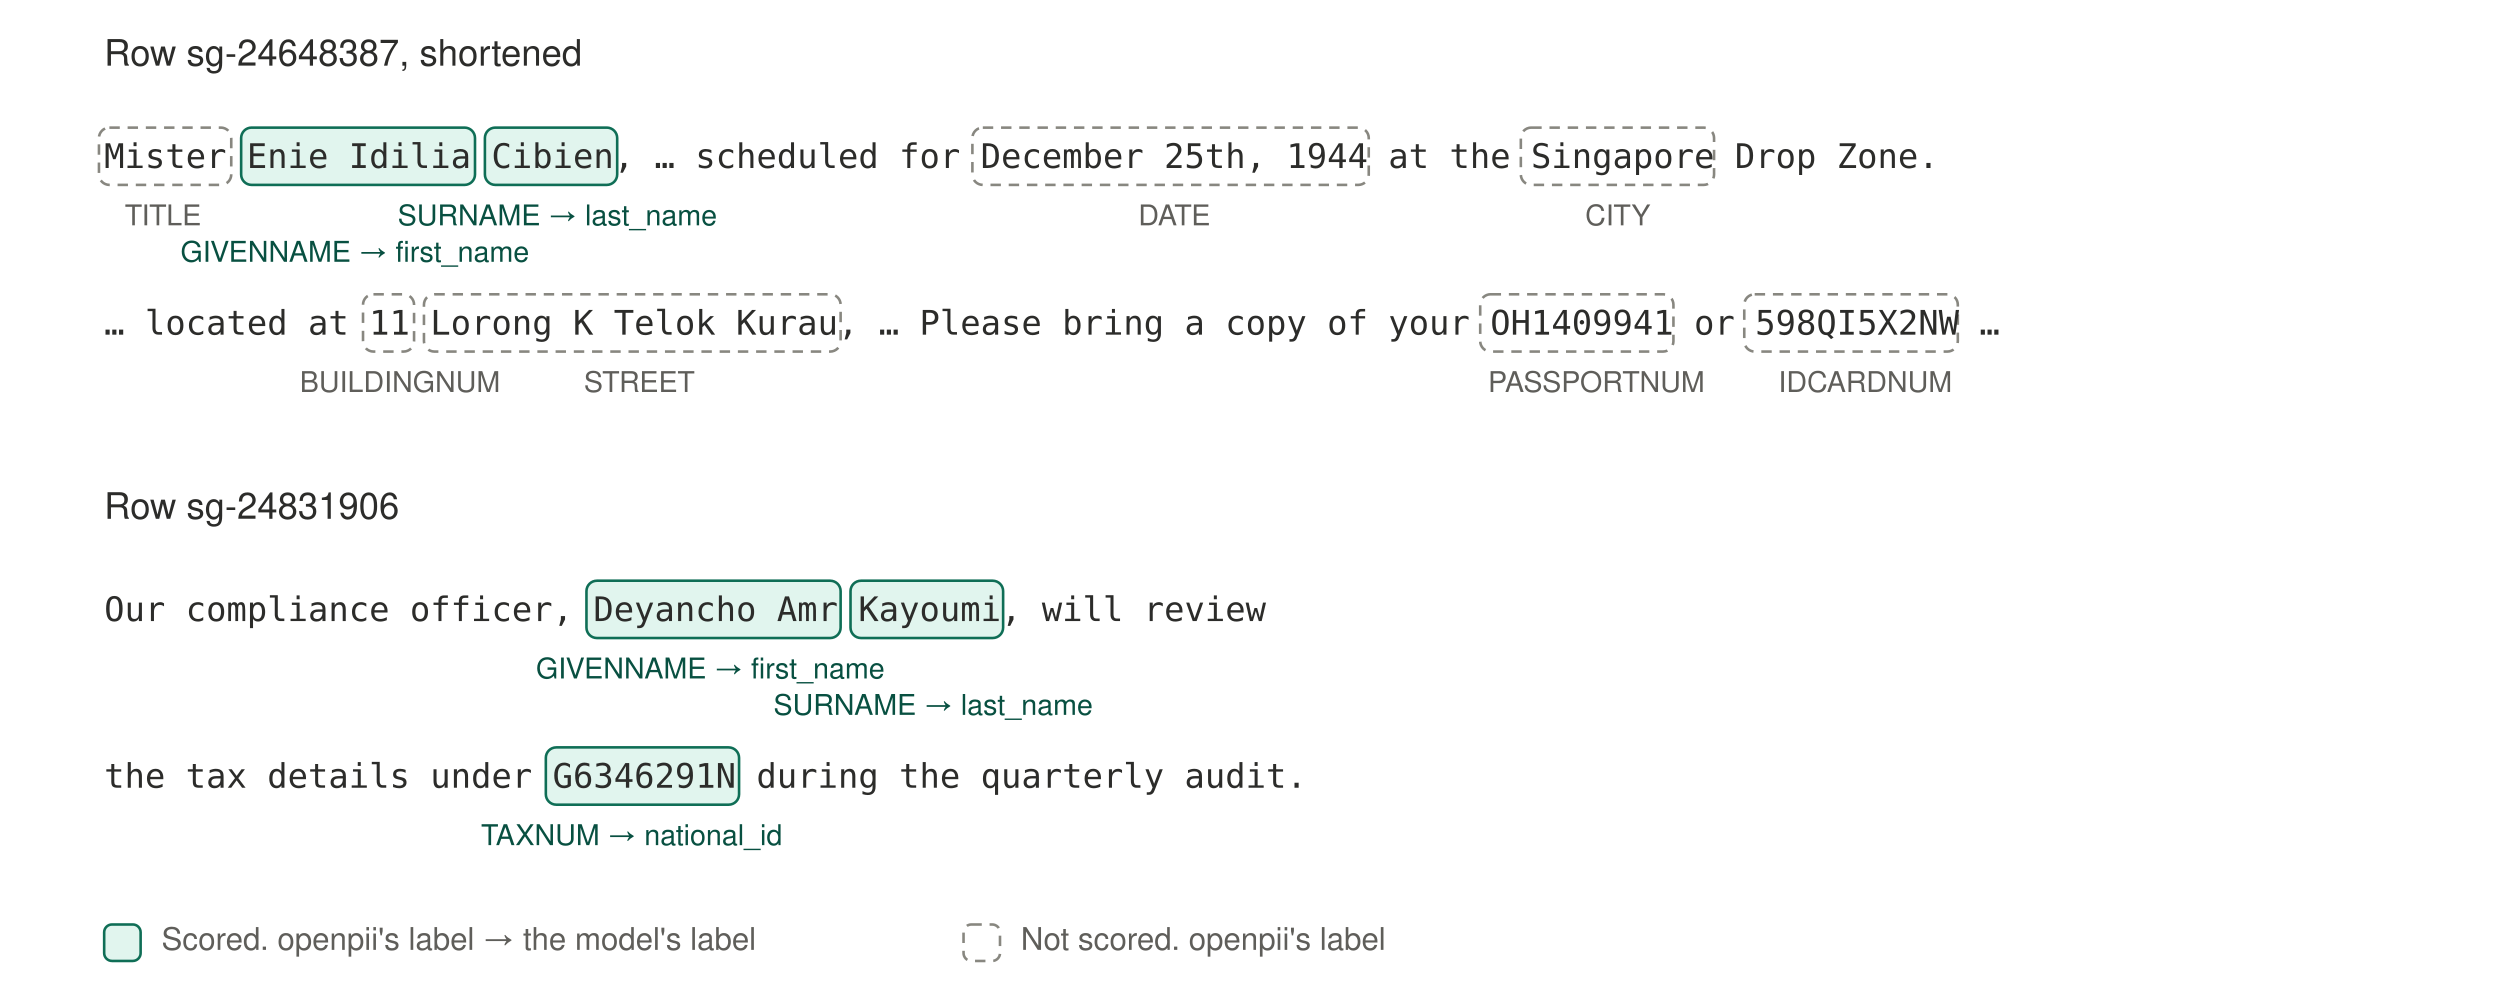
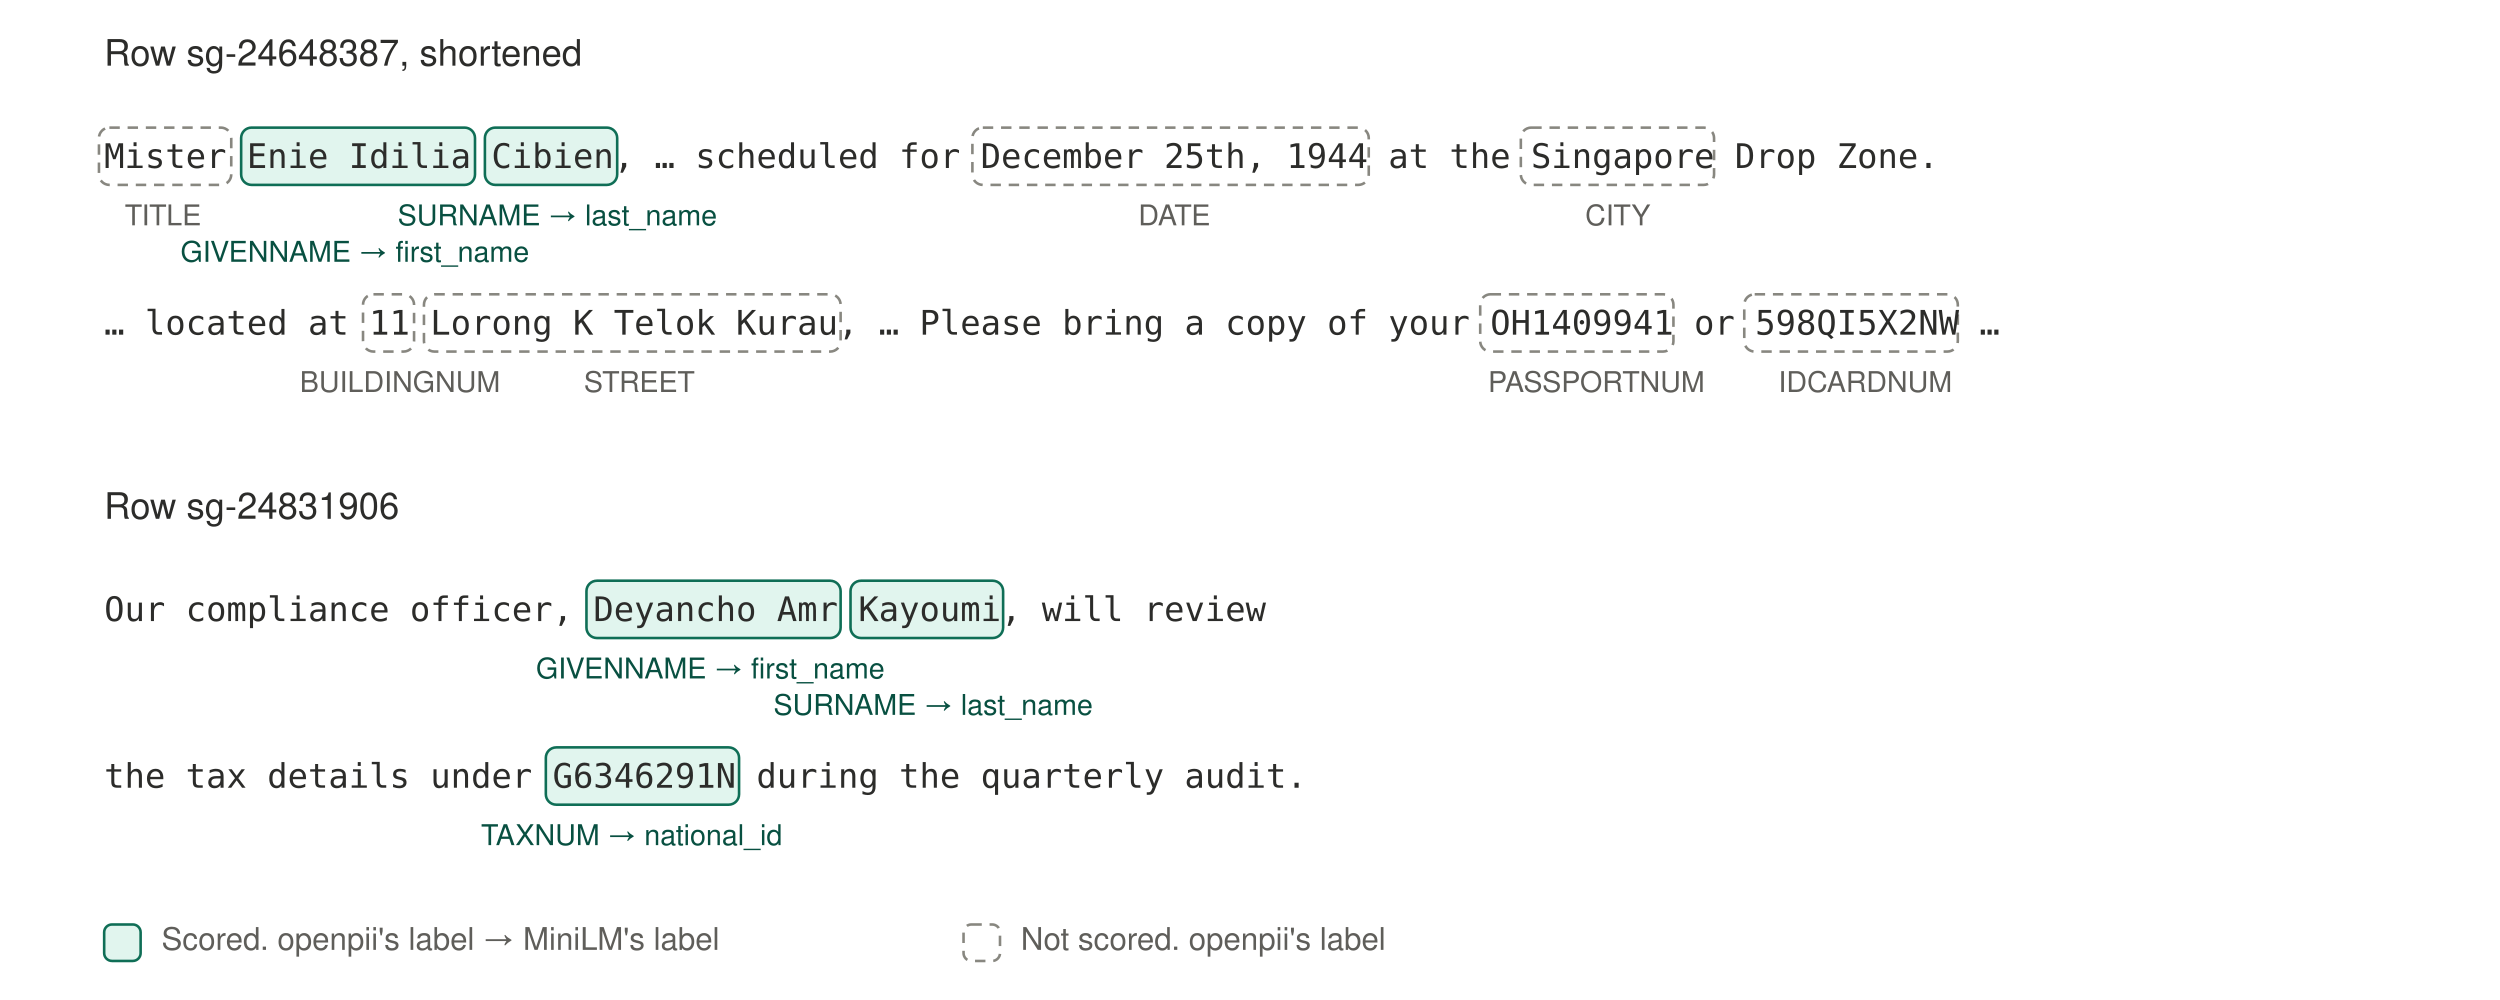
<svg xmlns="http://www.w3.org/2000/svg" width="960" height="384" viewBox="0 0 960 384" role="img">
  <style>
text { font-family: -apple-system, "Segoe UI", Helvetica, Arial, sans-serif; }
.th { font-size: 14px; font-weight: 500; fill: #2C2C2A; }
.ts { font-size: 12px; fill: #5F5E5A; }
.tl { font-size: 11px; fill: #5F5E5A; }
.mono { font-family: Menlo, Consolas, "DejaVu Sans Mono", monospace; font-size: 13px; fill: #2C2C2A; }
.box rect { fill: #F1EFE8; stroke: #888780; }
.arr { stroke: #5F5E5A; stroke-width: 1.5; fill: none; }
.c-teal rect, rect.c-teal { fill: #E1F5EE; stroke: #0F6E56; } .c-teal .th { fill: #085041; } .c-teal .ts { fill: #0F6E56; }
.c-coral rect, rect.c-coral { fill: #FAECE7; stroke: #993C1D; } .c-coral .th { fill: #712B13; } .c-coral .ts { fill: #993C1D; }
rect.sc { fill: #E1F5EE; stroke: #0F6E56; } text.sc { fill: #085041; font-weight: 500; }
rect.dr { fill: none; stroke: #888780; stroke-dasharray: 4 3; }
.c-purple rect { fill: #EEEDFE; stroke: #534AB7; } .c-purple .th { fill: #3C3489; } .c-purple .ts { fill: #534AB7; }
.card { fill: #FAFAF7; stroke: #E5E3DA; }
rect.tag { fill: #FBEAF0; stroke: #993556; }
.tv { font-size: 12px; font-weight: 500; fill: #2C2C2A; }
.ok { font-size: 12px; font-weight: 500; fill: #3B6D11; } .bad { font-size: 12px; font-weight: 500; fill: #A32D2D; }
</style>
  <defs>
    <marker id="arrow" viewBox="0 0 10 10" refX="8" refY="5" markerWidth="6" markerHeight="6" orient="auto-start-reverse">
      <path d="M2 1L8 5L2 9" fill="none" stroke="#5F5E5A" stroke-width="1.5" stroke-linecap="round" stroke-linejoin="round" />
    </marker>
  </defs>
  <rect x="0" y="0" width="960" height="384" fill="#FFFFFF" />
  <text class="th" x="40" y="22" text-anchor="start" dominant-baseline="central">Row sg-24648387, shortened</text>
  <rect class="dr" x="38" y="49" width="50.8" height="22" rx="4" stroke-width="1" />
  <text class="tl dr" x="47.9" y="84" text-anchor="start" dominant-baseline="central">TITLE</text>
  <rect class="sc" x="92.6" y="49" width="89.8" height="22" rx="4" stroke-width="1" />
  <text class="tl sc" x="69.3" y="98" text-anchor="start" dominant-baseline="central">GIVENNAME → first_name</text>
  <rect class="sc" x="186.2" y="49" width="50.8" height="22" rx="4" stroke-width="1" />
  <text class="tl sc" x="152.7" y="84" text-anchor="start" dominant-baseline="central">SURNAME → last_name</text>
  <rect class="dr" x="373.4" y="49" width="152.2" height="22" rx="4" stroke-width="1" />
  <text class="tl dr" x="437.1" y="84" text-anchor="start" dominant-baseline="central">DATE</text>
  <rect class="dr" x="584" y="49" width="74.2" height="22" rx="4" stroke-width="1" />
  <text class="tl dr" x="608.7" y="84" text-anchor="start" dominant-baseline="central">CITY</text>
  <text class="mono" x="40" y="60" dominant-baseline="central" textLength="702" lengthAdjust="spacingAndGlyphs" xml:space="preserve">Mister Enie Idilia Cibien, … scheduled for December 25th, 1944 at the Singapore Drop Zone.</text>
  <rect class="dr" x="139.4" y="113" width="19.6" height="22" rx="4" stroke-width="1" />
  <text class="tl dr" x="115.1" y="148" text-anchor="start" dominant-baseline="central">BUILDINGNUM</text>
  <rect class="dr" x="162.8" y="113" width="160" height="22" rx="4" stroke-width="1" />
  <text class="tl dr" x="224.2" y="148" text-anchor="start" dominant-baseline="central">STREET</text>
  <rect class="dr" x="568.4" y="113" width="74.2" height="22" rx="4" stroke-width="1" />
  <text class="tl dr" x="571.4" y="148" text-anchor="start" dominant-baseline="central">PASSPORTNUM</text>
  <rect class="dr" x="669.8" y="113" width="82" height="22" rx="4" stroke-width="1" />
  <text class="tl dr" x="682.9" y="148" text-anchor="start" dominant-baseline="central">IDCARDNUM</text>
  <text class="mono" x="40" y="124" dominant-baseline="central" textLength="725.4" lengthAdjust="spacingAndGlyphs" xml:space="preserve">… located at 11 Lorong K Telok Kurau, … Please bring a copy of your OH1409941 or 598QI5X2NW …</text>
  <text class="th" x="40" y="196" text-anchor="start" dominant-baseline="central">Row sg-24831906</text>
  <rect class="sc" x="225.2" y="223" width="97.6" height="22" rx="4" stroke-width="1" />
  <text class="tl sc" x="205.8" y="258" text-anchor="start" dominant-baseline="central">GIVENNAME → first_name</text>
  <rect class="sc" x="326.6" y="223" width="58.6" height="22" rx="4" stroke-width="1" />
  <text class="tl sc" x="297" y="272" text-anchor="start" dominant-baseline="central">SURNAME → last_name</text>
  <text class="mono" x="40" y="234" dominant-baseline="central" textLength="444.6" lengthAdjust="spacingAndGlyphs" xml:space="preserve">Our compliance officer, Deyancho Amr Kayoumi, will review</text>
  <rect class="sc" x="209.6" y="287" width="74.2" height="22" rx="4" stroke-width="1" />
  <text class="tl sc" x="184.7" y="322" text-anchor="start" dominant-baseline="central">TAXNUM → national_id</text>
  <text class="mono" x="40" y="298" dominant-baseline="central" textLength="460.2" lengthAdjust="spacingAndGlyphs" xml:space="preserve">the tax details under G6346291N during the quarterly audit.</text>
  <rect class="sc" x="40" y="355" width="14" height="14" rx="3" stroke-width="1" />
-   <text class="ts" x="62" y="362" text-anchor="start" dominant-baseline="central">Scored. openpii's label → the model's label</text>
+   <text class="ts" x="62" y="362" text-anchor="start" dominant-baseline="central">Scored. openpii's label → MiniLM's label</text>
  <rect class="dr" x="370" y="355" width="14" height="14" rx="3" stroke-width="1" />
  <text class="ts" x="392" y="362" text-anchor="start" dominant-baseline="central">Not scored. openpii's label</text>
</svg>
